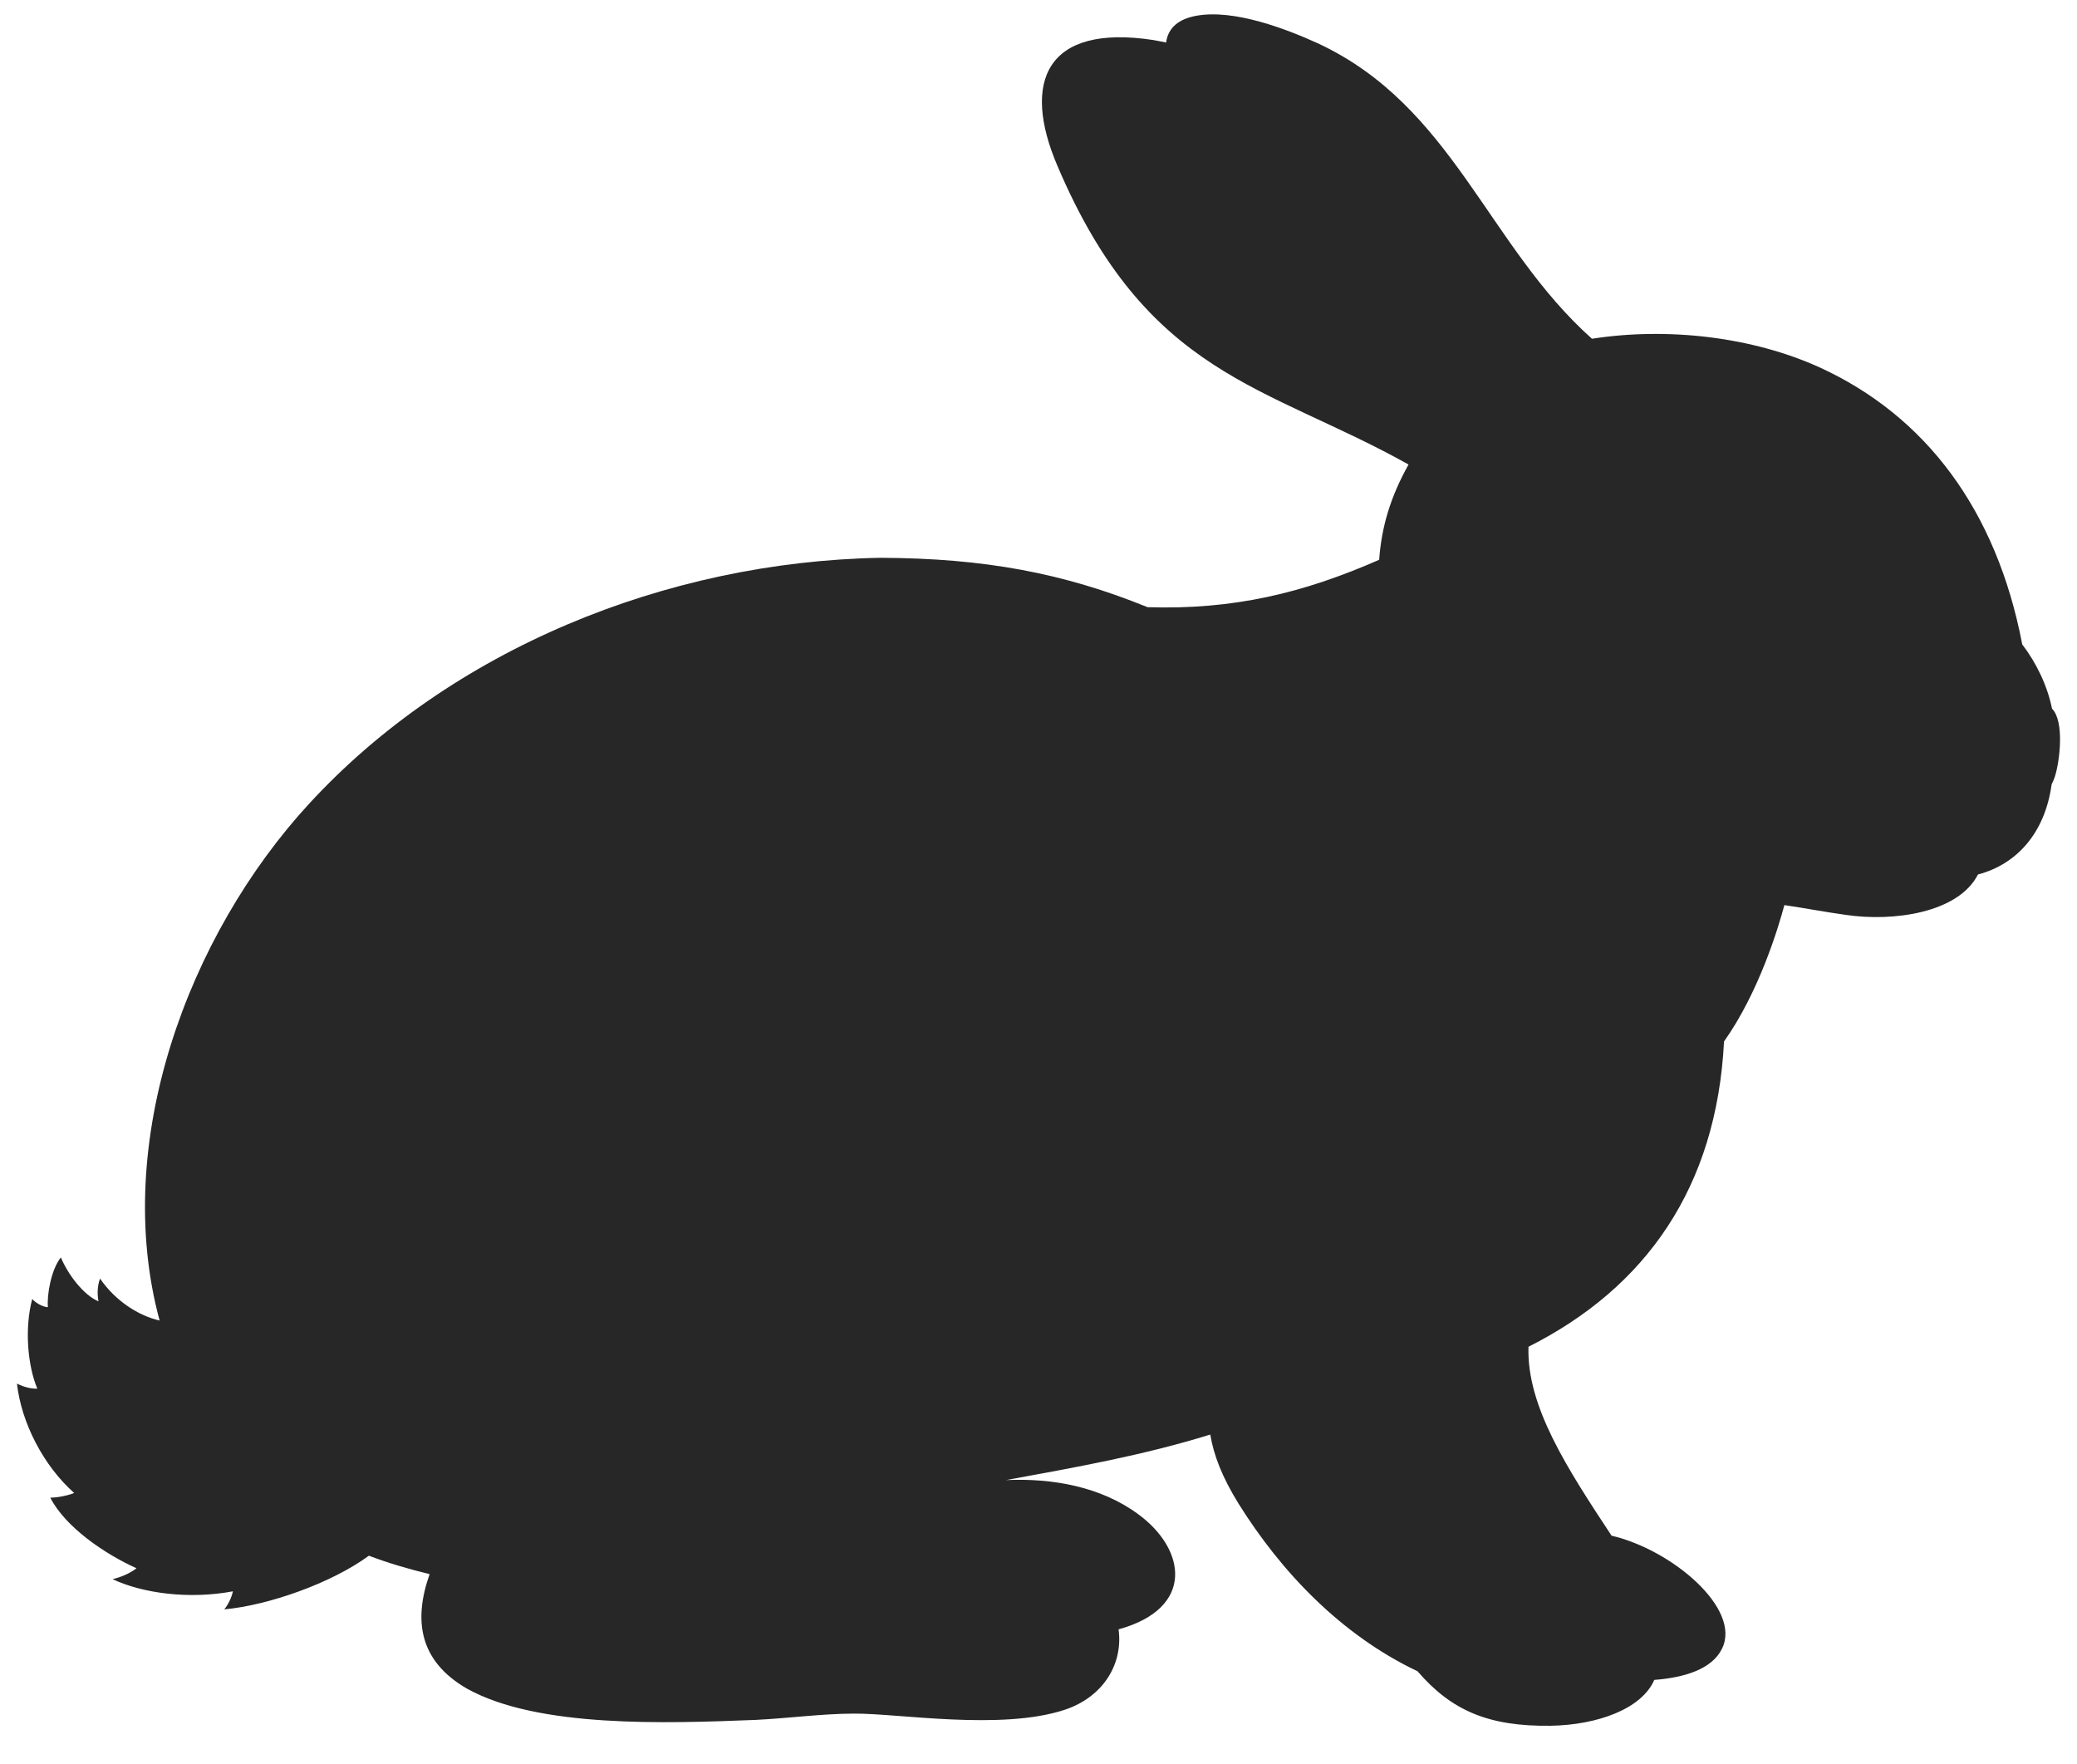
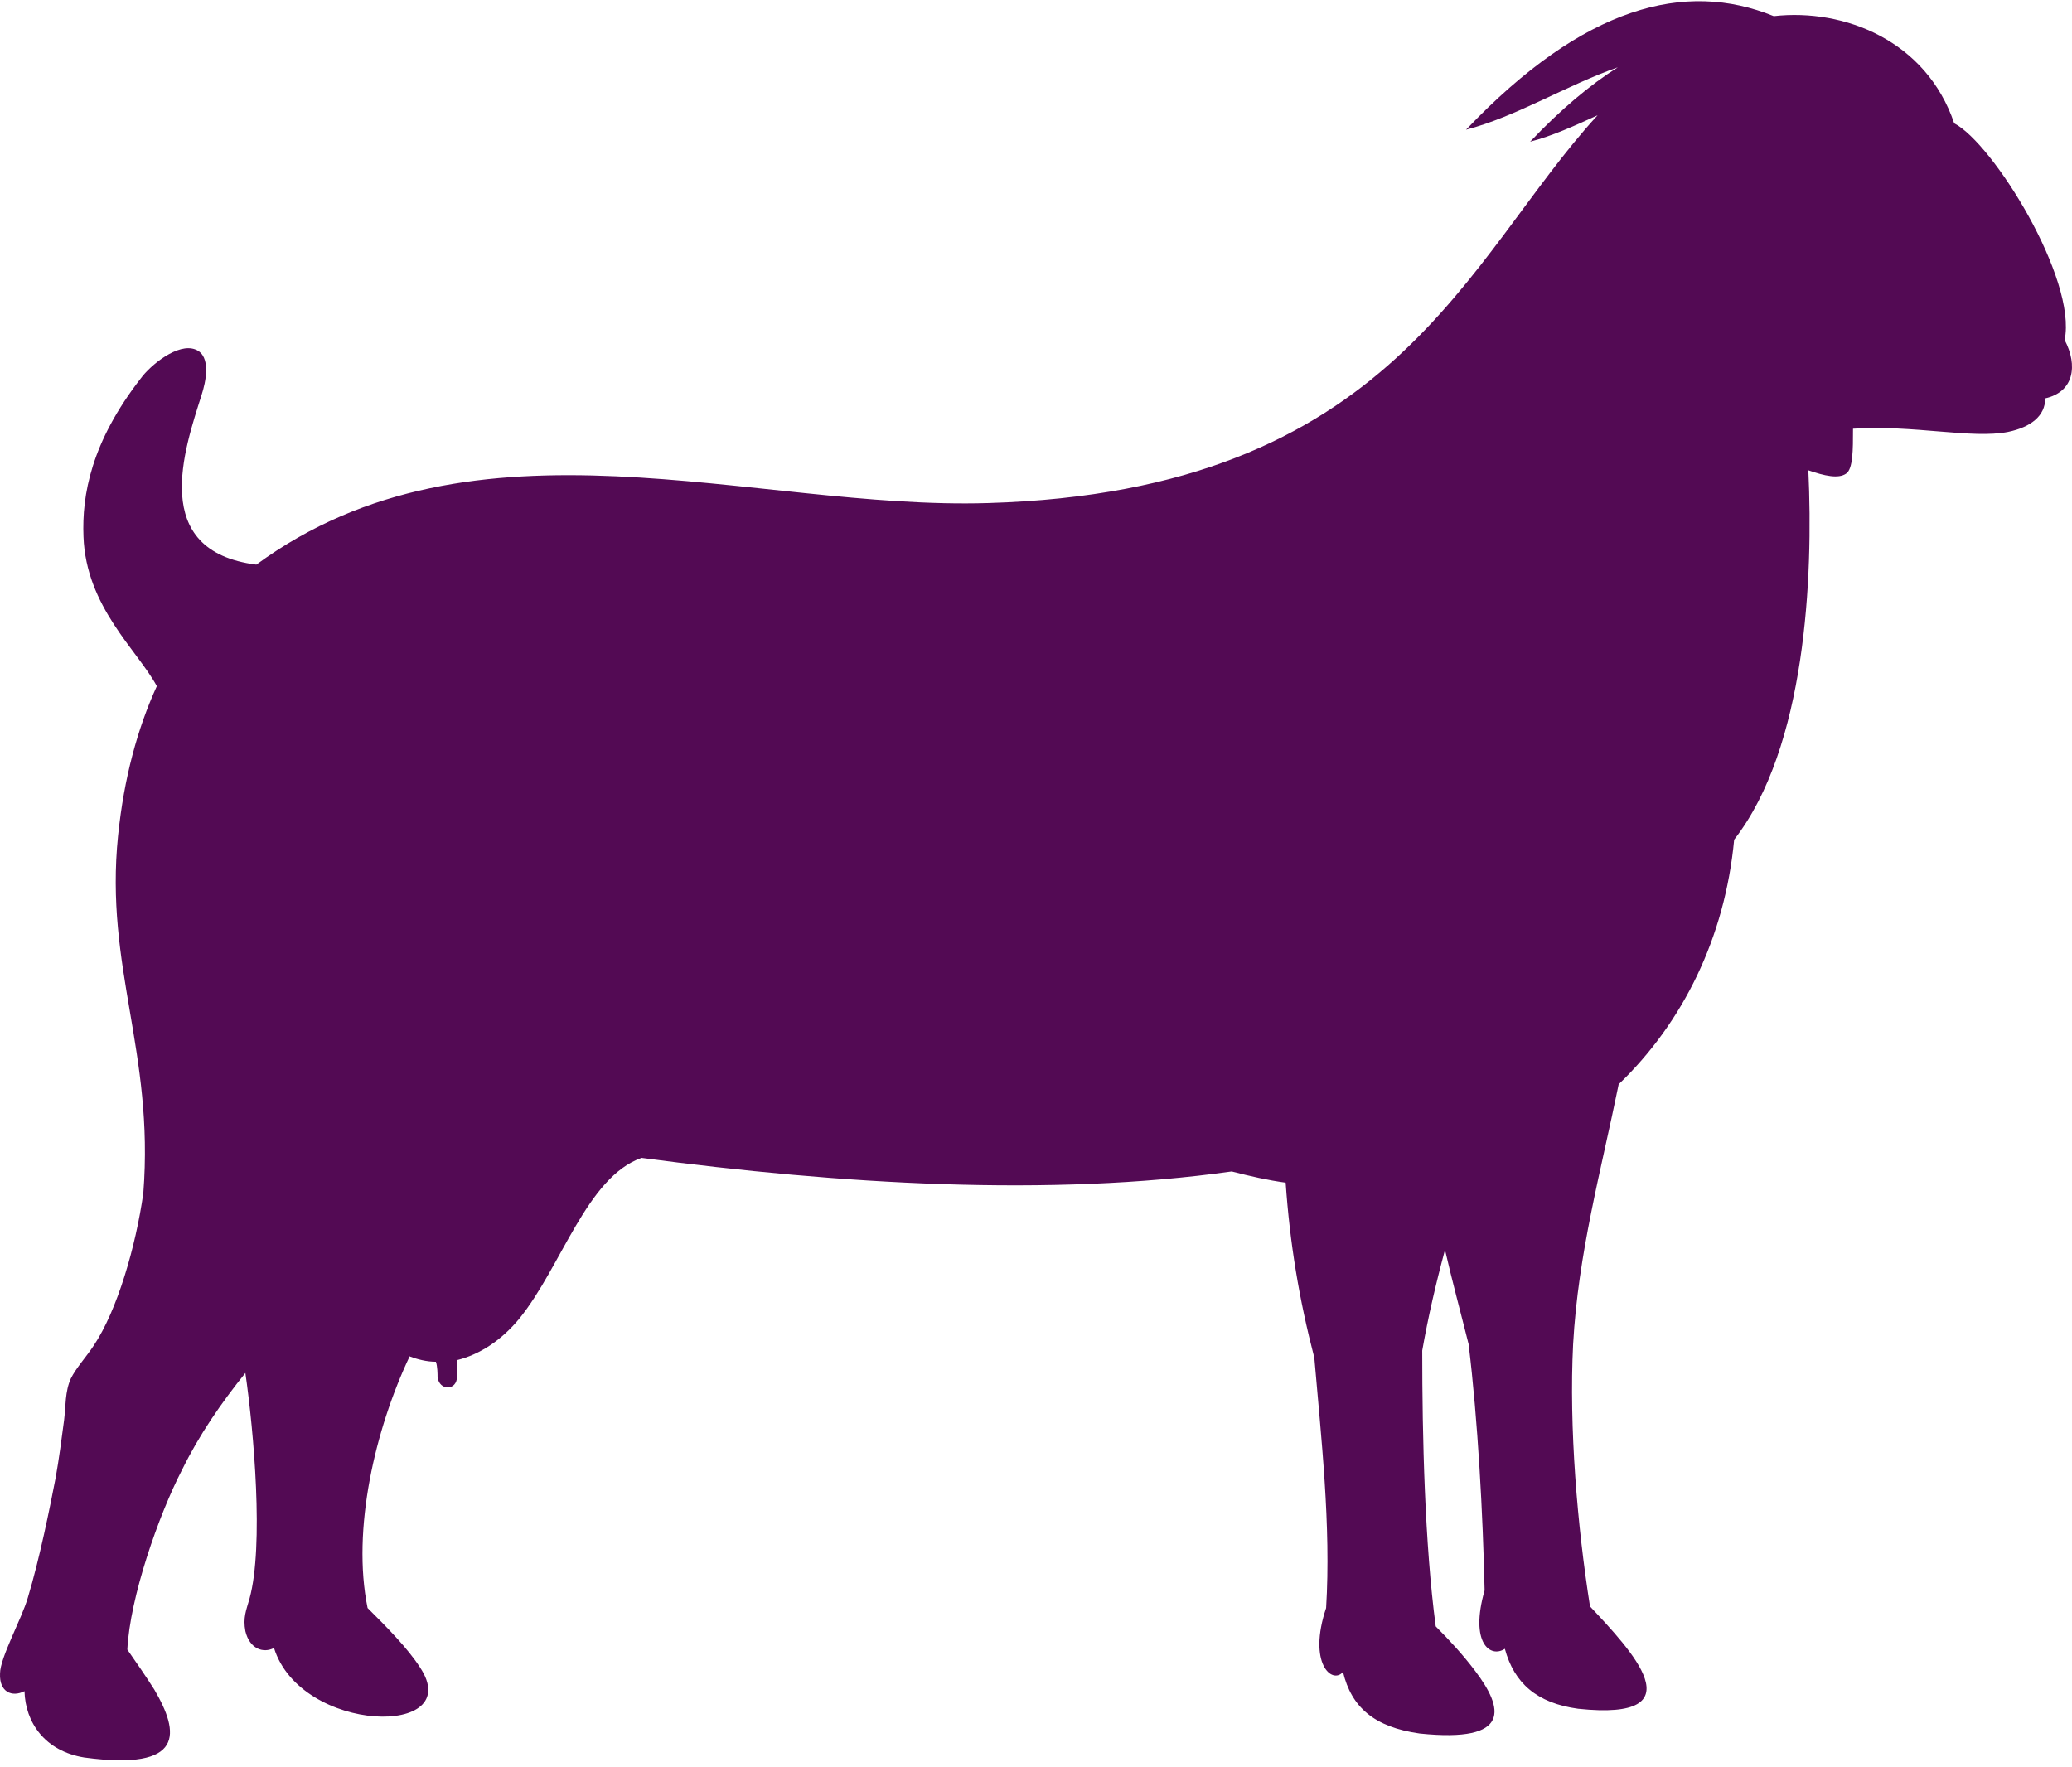
- <svg xmlns="http://www.w3.org/2000/svg" width="53" height="45" viewBox="0 0 53 45" fill="none">
-   <path d="M29.753 1.103C29.803 0.693 30.093 0.483 30.523 0.403C31.503 0.223 32.853 0.753 33.623 1.103C37.073 2.703 37.953 6.263 40.623 8.643C42.553 8.343 44.723 8.592 46.453 9.383C49.123 10.613 50.943 12.992 51.603 16.442C51.963 16.913 52.243 17.492 52.363 18.082C52.683 18.402 52.563 19.422 52.433 19.823C52.413 19.883 52.383 19.953 52.353 20.012C52.183 21.253 51.463 22.052 50.473 22.312C49.973 23.293 48.313 23.523 47.103 23.343C46.593 23.273 46.063 23.172 45.533 23.093C45.383 23.652 44.893 25.302 43.993 26.573C43.803 30.293 42.003 32.852 39.003 34.362C38.953 35.883 40.003 37.483 41.123 39.182C42.663 39.542 44.443 41.042 43.943 42.062C43.693 42.583 42.993 42.803 42.213 42.862C41.893 43.602 40.763 44.013 39.563 44.032C37.983 44.053 37.033 43.642 36.173 42.642C34.213 41.712 32.683 40.093 31.603 38.362C31.183 37.682 30.973 37.133 30.883 36.602C29.173 37.133 27.423 37.443 25.673 37.763C26.863 37.712 28.093 37.932 29.043 38.633C30.263 39.523 30.503 41.032 28.543 41.572C28.663 42.443 28.163 43.292 27.173 43.623C25.543 44.163 22.913 43.712 21.793 43.722C20.993 43.722 20.103 43.843 19.273 43.883C17.003 43.972 13.723 44.093 11.913 43.083C10.703 42.383 10.543 41.352 10.963 40.163C10.423 40.032 9.913 39.883 9.413 39.693C8.463 40.392 6.843 40.962 5.723 41.062C5.823 40.943 5.913 40.752 5.943 40.602C4.823 40.812 3.643 40.653 2.873 40.292C3.113 40.233 3.333 40.133 3.483 40.013C2.683 39.653 1.673 38.972 1.283 38.212C1.483 38.212 1.743 38.153 1.893 38.093C1.103 37.392 0.543 36.292 0.433 35.303C0.643 35.403 0.793 35.432 0.953 35.432C0.703 34.843 0.623 33.883 0.823 33.142C0.903 33.242 1.103 33.352 1.223 33.352C1.193 33.053 1.303 32.392 1.553 32.083C1.743 32.532 2.133 33.042 2.513 33.203C2.473 32.983 2.493 32.782 2.553 32.623C2.953 33.203 3.543 33.572 4.073 33.693C2.843 29.152 4.793 23.872 7.883 20.512C11.503 16.573 16.993 14.332 22.463 14.232C25.123 14.242 27.143 14.623 29.283 15.492C31.473 15.562 33.253 15.133 35.193 14.283C35.253 13.443 35.483 12.672 35.943 11.852C32.293 9.812 29.273 9.613 26.983 4.232C26.063 2.083 26.693 0.603 29.433 1.022C29.543 1.042 29.653 1.063 29.753 1.083V1.103Z" fill="#272727" />
+ <svg xmlns="http://www.w3.org/2000/svg" viewBox="0 0 61 52" width="61" height="52" fill="none">
+   <path fill-rule="evenodd" clip-rule="evenodd" d="M 12.063 39.925 C 11.046 42.067 10.351 45.033 10.822 47.34 C 11.393 47.905 12.014 48.54 12.361 49.082 C 13.751 51.153 8.862 51.059 8.067 48.517 C 7.745 48.682 7.348 48.54 7.224 48.022 C 7.149 47.622 7.248 47.411 7.348 47.057 C 7.77 45.504 7.472 42.138 7.224 40.42 C 6.504 41.314 5.858 42.256 5.362 43.268 C 4.667 44.609 3.823 47.034 3.749 48.564 C 3.997 48.917 4.32 49.388 4.543 49.741 C 5.288 51.012 5.461 52.142 2.483 51.742 C 1.317 51.553 0.746 50.706 0.721 49.788 C 0.349 49.976 -0.024 49.811 0.001 49.27 C 0.001 48.799 0.646 47.646 0.82 47.034 C 1.168 45.881 1.466 44.398 1.639 43.503 C 1.739 42.938 1.813 42.373 1.887 41.808 C 1.937 41.408 1.912 40.961 2.086 40.584 C 2.235 40.278 2.557 39.925 2.756 39.619 C 3.451 38.584 3.997 36.701 4.22 35.124 C 4.543 30.957 3.079 28.486 3.476 24.602 C 3.65 22.907 4.047 21.448 4.617 20.2 C 4.047 19.141 2.533 17.87 2.458 15.799 C 2.409 14.575 2.682 13.021 4.146 11.138 C 4.419 10.762 5.238 10.079 5.759 10.291 C 6.231 10.479 6.057 11.256 5.933 11.633 C 5.437 13.21 4.369 16.222 7.546 16.623 C 13.999 11.891 22.14 15.022 29.089 14.81 C 41.052 14.457 43.161 7.607 47.033 3.394 C 46.363 3.7 45.693 4.006 45.048 4.171 C 45.941 3.229 46.81 2.5 47.629 1.982 C 46.14 2.5 44.626 3.441 43.161 3.818 C 46.636 0.169 49.614 -0.584 52.22 0.475 C 54.305 0.24 56.713 1.205 57.532 3.63 C 58.673 4.218 61.155 8.219 60.783 10.008 C 61.18 10.762 61.056 11.538 60.212 11.727 C 60.212 12.245 59.79 12.574 59.12 12.715 C 58.053 12.927 56.34 12.503 54.553 12.621 C 54.553 12.621 54.553 12.621 54.553 12.645 C 54.553 13.233 54.553 13.798 54.355 13.939 C 54.131 14.104 53.71 14.01 53.238 13.845 C 53.387 16.999 53.163 22.013 51.054 24.72 C 50.781 27.615 49.54 30.11 47.654 31.922 C 47.132 34.488 46.462 36.889 46.313 39.572 C 46.189 42.02 46.438 44.939 46.81 47.293 C 48.001 48.564 50.036 50.682 46.462 50.306 C 45.246 50.141 44.576 49.552 44.303 48.54 C 43.881 48.823 43.261 48.376 43.707 46.822 C 43.658 44.586 43.509 41.808 43.236 39.572 C 43.013 38.678 42.74 37.666 42.541 36.795 C 42.268 37.807 42.045 38.772 41.871 39.761 C 41.871 42.303 41.945 45.457 42.268 47.881 C 42.665 48.281 43.062 48.705 43.434 49.199 C 44.254 50.282 44.527 51.318 41.796 51.035 C 40.456 50.847 39.786 50.259 39.538 49.223 C 39.215 49.6 38.495 48.964 39.041 47.34 C 39.19 44.915 38.893 42.303 38.694 39.972 C 38.247 38.254 37.974 36.607 37.85 34.818 C 37.329 34.747 36.808 34.629 36.262 34.488 C 30.926 35.241 24.721 34.865 18.888 34.088 C 17.275 34.653 16.531 37.289 15.29 38.819 C 14.768 39.455 14.123 39.878 13.453 40.043 C 13.453 40.208 13.453 40.42 13.453 40.537 C 13.453 40.938 12.932 40.961 12.882 40.537 C 12.882 40.467 12.882 40.231 12.833 40.09 C 12.56 40.09 12.286 40.02 12.038 39.925 L 12.063 39.925 Z" style="fill: rgb(83, 10, 84);" />
</svg>
